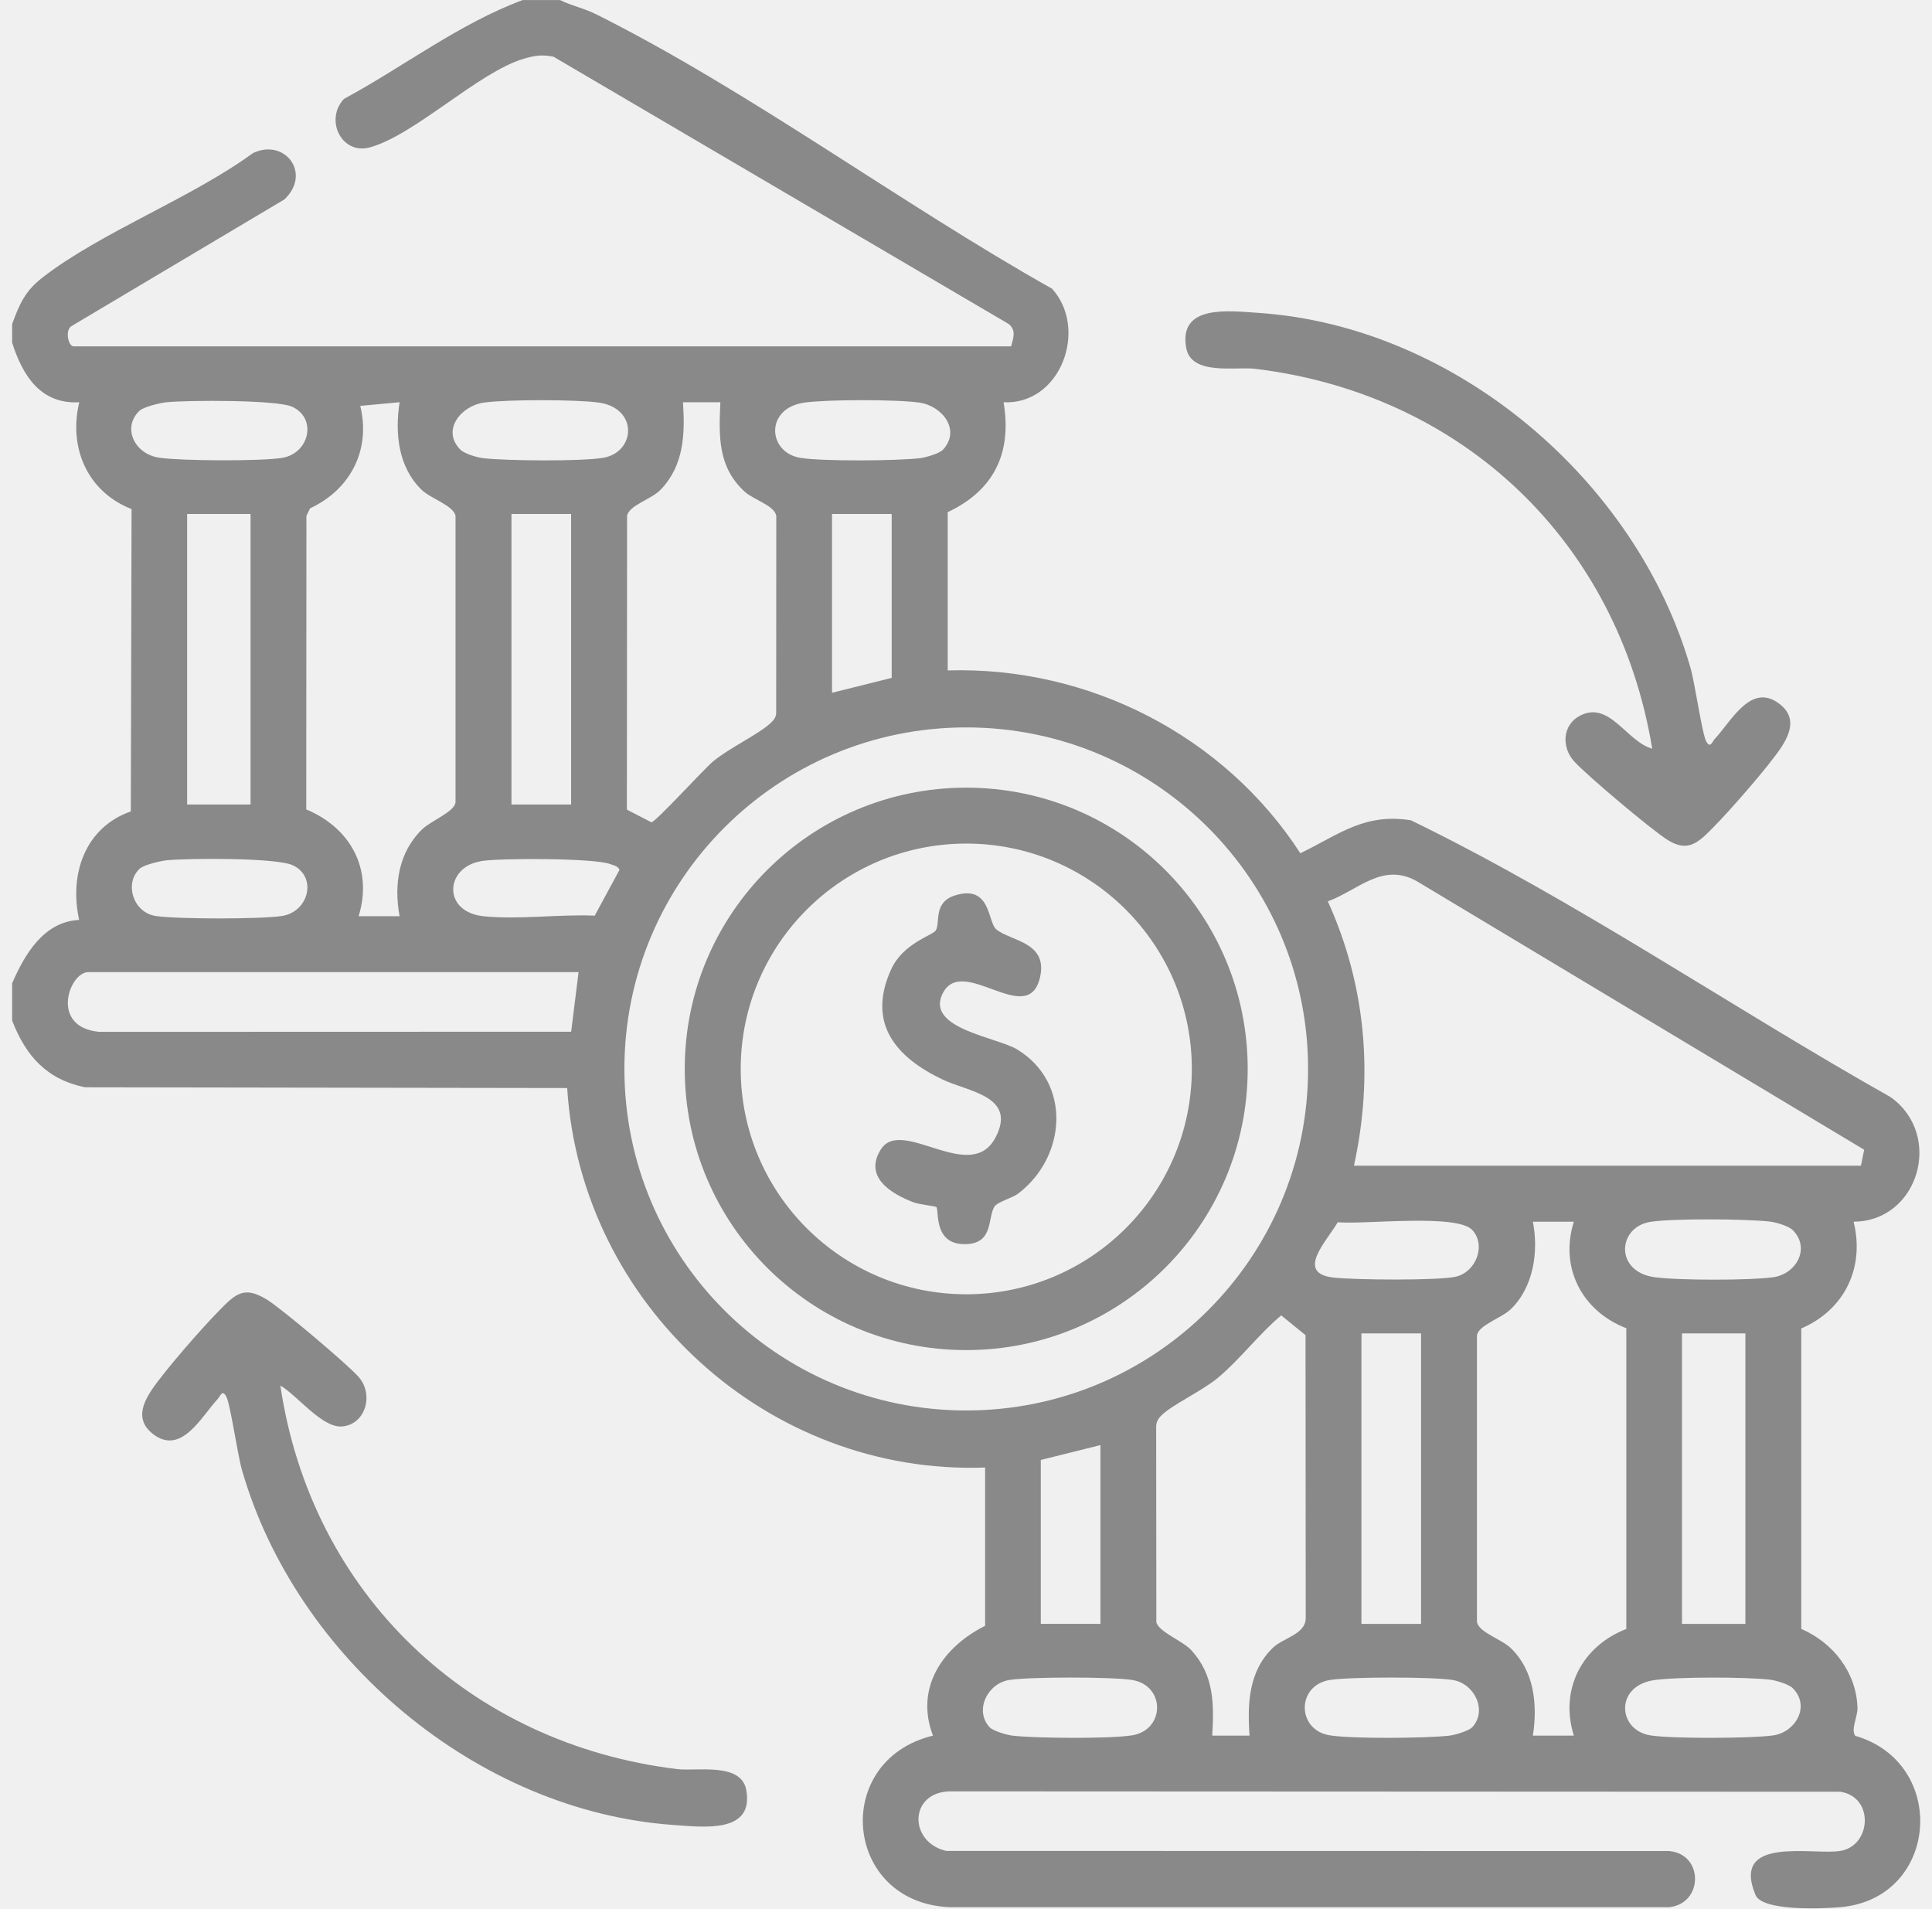
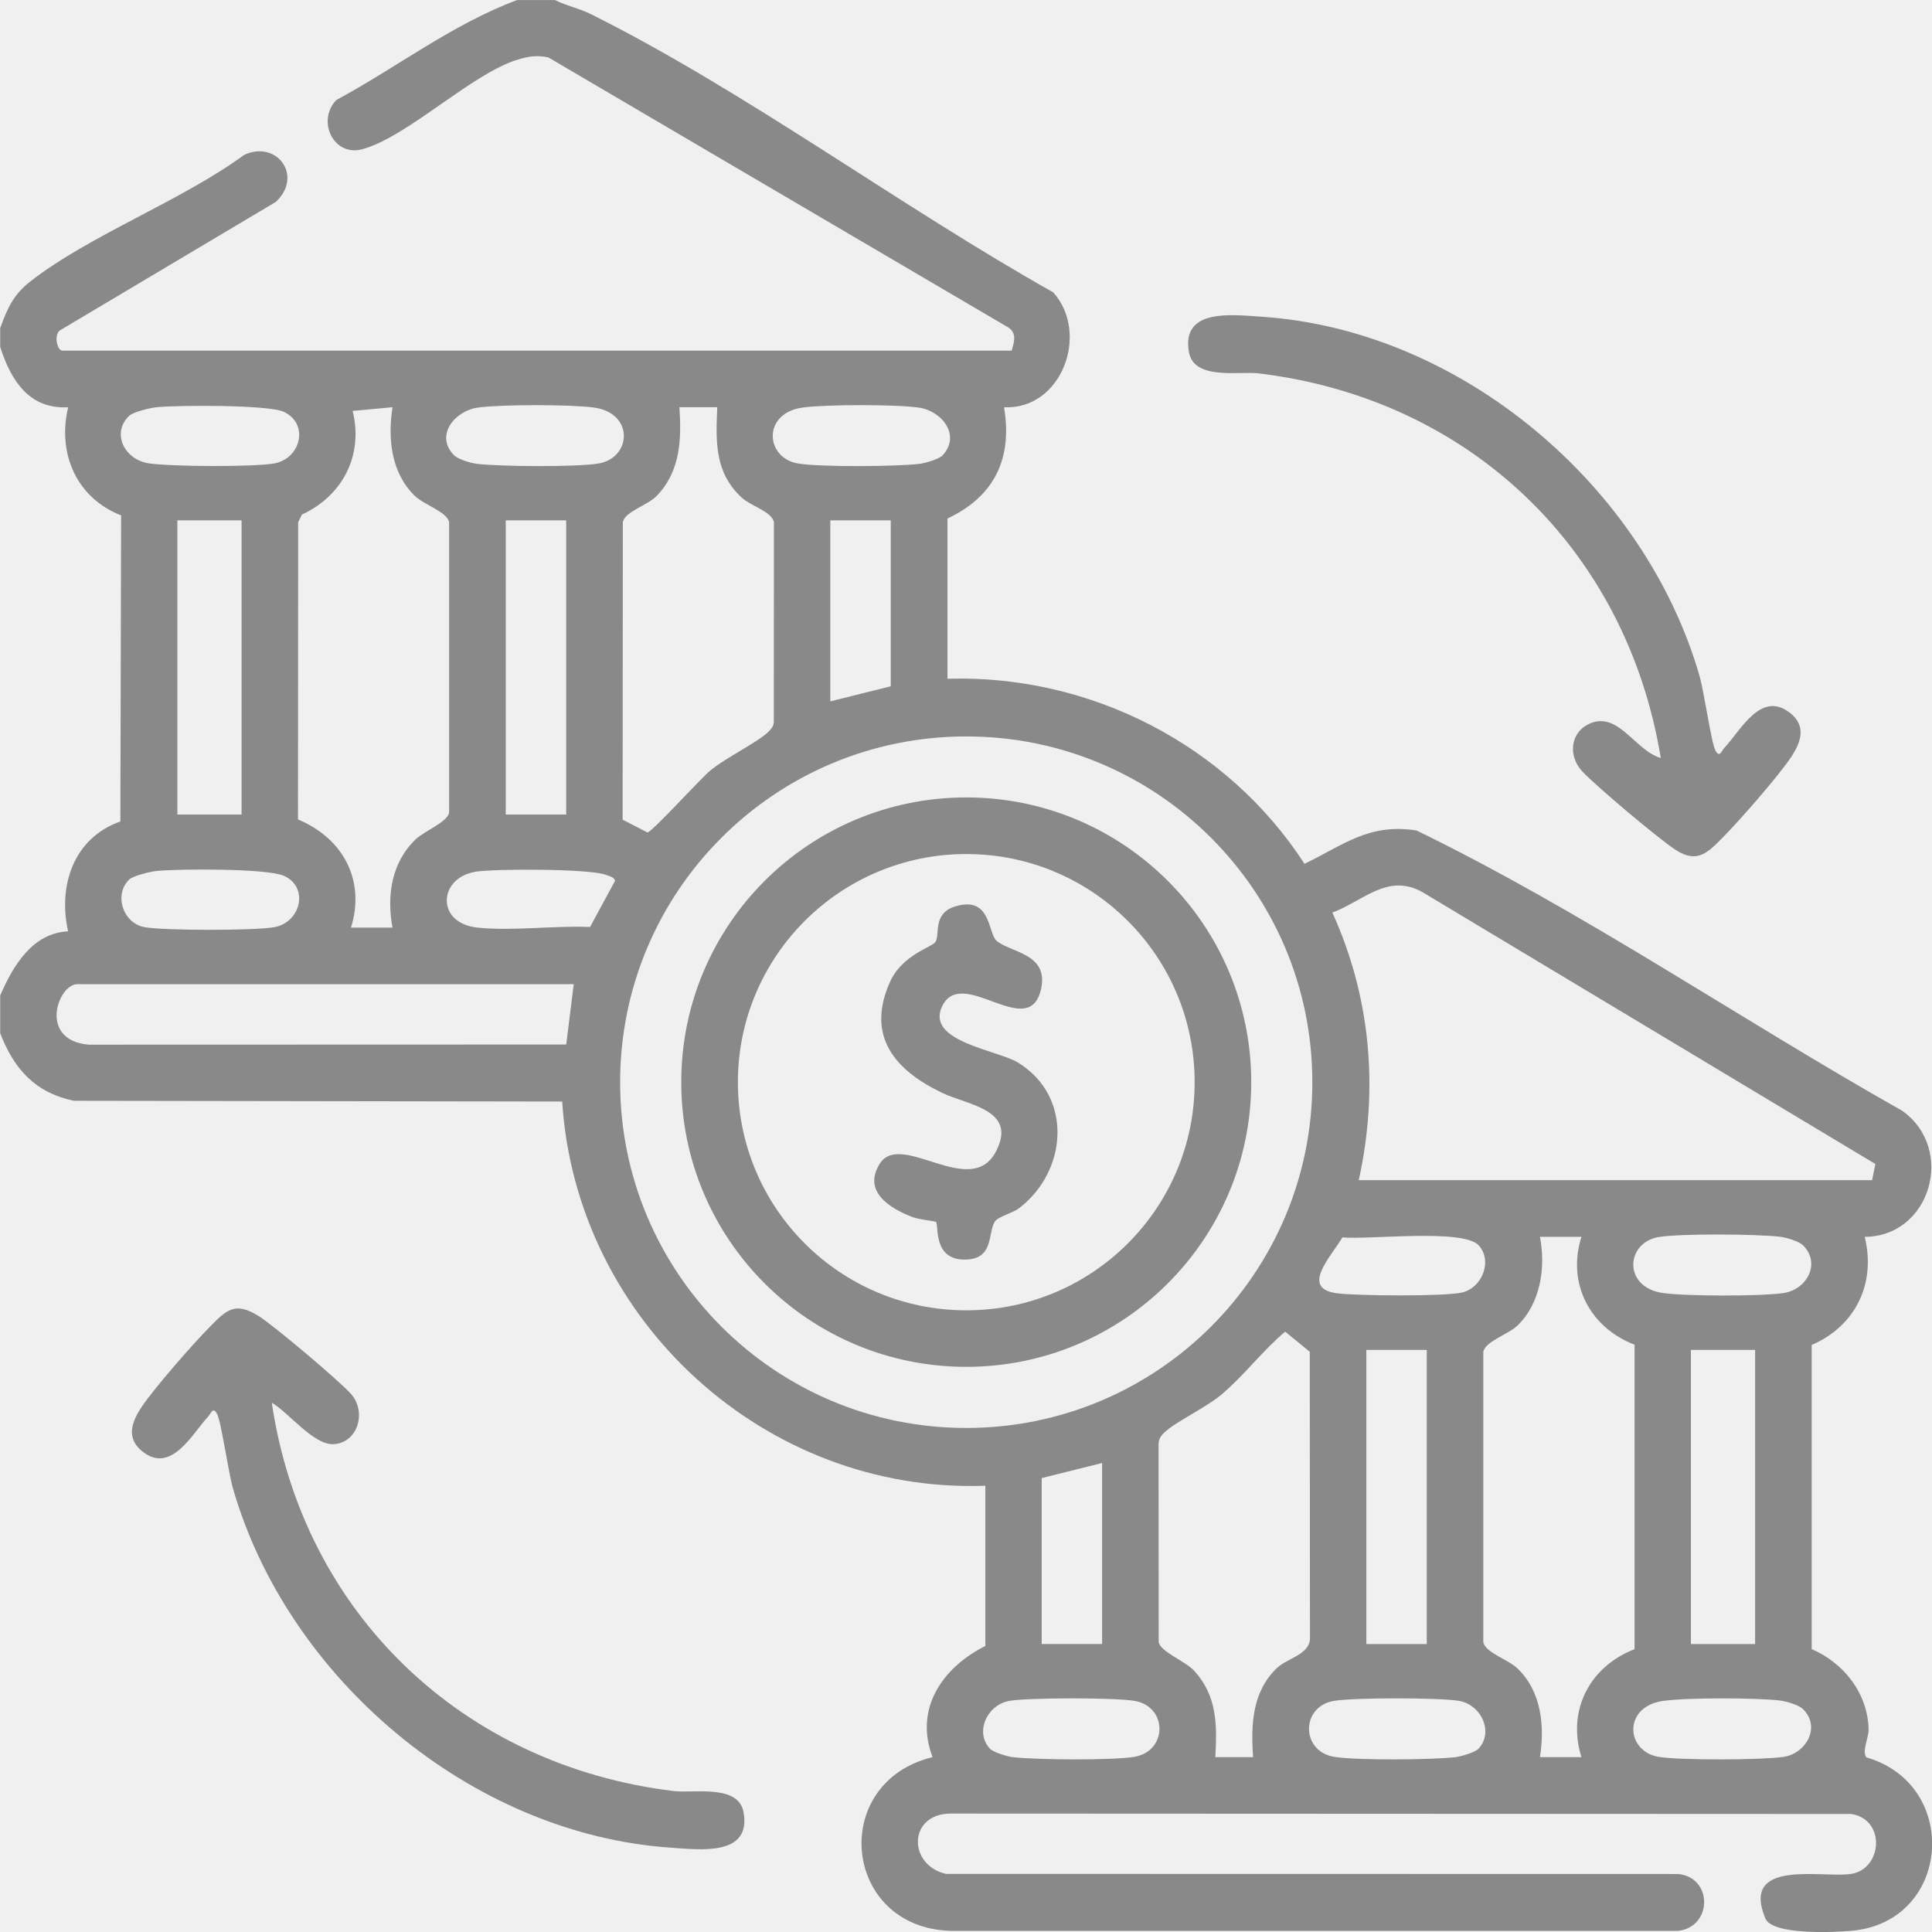
- <svg xmlns="http://www.w3.org/2000/svg" width="81" height="80" viewBox="0 0 81 80" fill="none">
-   <g clip-path="url(#clip0_80_802)">
-     <path d="M23.476 0C23.973 0.25 24.47 0.336 24.99 0.597C31.404 3.8 37.816 8.569 44.107 12.102C45.634 13.786 44.477 16.975 42.076 16.864C42.433 18.982 41.679 20.556 39.733 21.47V28.105C45.636 27.926 51.321 30.836 54.518 35.769C56.149 34.978 57.197 34.079 59.155 34.388C66.094 37.765 72.531 42.195 79.266 45.994C81.494 47.583 80.438 51.202 77.713 51.215C78.189 53.136 77.339 54.909 75.519 55.691V68.286C76.853 68.864 77.832 70.105 77.876 71.598C77.886 71.965 77.588 72.493 77.782 72.768C81.705 73.907 81.294 79.581 77.174 79.95C76.458 80.015 73.89 80.136 73.6 79.439C72.556 76.932 76.003 77.785 77.16 77.593C78.452 77.38 78.594 75.338 77.16 75.113L39.808 75.096C38.1 75.15 38.098 77.228 39.668 77.593L69.983 77.599C71.432 77.728 71.418 79.796 69.988 79.952H39.81C35.365 79.764 34.833 73.799 39.115 72.76C38.349 70.749 39.524 69.049 41.301 68.156V61.521C32.191 61.851 24.355 54.684 23.779 45.612L3.57 45.581C1.952 45.253 1.077 44.256 0.509 42.784V41.221C1.039 39.997 1.837 38.637 3.319 38.564C2.897 36.676 3.545 34.697 5.484 34.015L5.516 21.341C3.66 20.615 2.866 18.765 3.323 16.864C1.701 16.952 0.947 15.742 0.509 14.366V13.585C0.816 12.751 1.047 12.207 1.77 11.643C4.234 9.729 8.019 8.312 10.604 6.418C11.942 5.78 13.08 7.269 11.924 8.36L3.01 13.663C2.709 13.827 2.862 14.52 3.085 14.52H42.393C42.483 14.171 42.619 13.838 42.278 13.575L23.207 2.378C22.727 2.28 22.413 2.328 21.956 2.463C20.046 3.033 17.39 5.661 15.507 6.178C14.319 6.504 13.602 5.019 14.419 4.147C16.928 2.793 19.234 1.001 21.912 0.002H23.476V0ZM5.854 17.215C5.106 17.912 5.628 19.042 6.687 19.19C7.627 19.322 10.907 19.34 11.821 19.196C12.955 19.017 13.314 17.559 12.262 17.056C11.629 16.754 7.867 16.775 6.984 16.862C6.72 16.889 6.023 17.056 5.852 17.217L5.854 17.215ZM16.755 16.862L15.104 17.015C15.557 18.863 14.684 20.529 13.001 21.309L12.847 21.624L12.84 33.933C14.682 34.697 15.649 36.426 15.035 38.41H16.753C16.509 37.093 16.705 35.725 17.707 34.759C18.073 34.407 19.023 34.046 19.098 33.65V21.627C19.016 21.193 18.069 20.909 17.684 20.54C16.69 19.584 16.553 18.154 16.753 16.864L16.755 16.862ZM19.3 18.85C19.472 19.021 20.01 19.182 20.269 19.209C21.257 19.32 24.328 19.345 25.266 19.196C26.652 18.977 26.777 17.113 25.105 16.877C24.149 16.743 21.244 16.743 20.288 16.877C19.332 17.01 18.492 18.035 19.302 18.85H19.3ZM30.197 16.862H28.634C28.723 18.199 28.677 19.511 27.696 20.531C27.306 20.938 26.374 21.176 26.291 21.624L26.282 33.941L27.31 34.471C27.491 34.459 29.488 32.264 29.886 31.929C30.557 31.363 31.847 30.761 32.319 30.3C32.44 30.183 32.532 30.074 32.542 29.897L32.546 21.624C32.463 21.182 31.594 20.955 31.218 20.609C30.091 19.574 30.137 18.289 30.202 16.862H30.197ZM39.533 18.854C40.301 18.022 39.499 17.012 38.543 16.877C37.587 16.741 34.682 16.743 33.726 16.877C32.054 17.113 32.179 18.975 33.565 19.196C34.505 19.345 37.572 19.32 38.562 19.209C38.8 19.182 39.389 19.011 39.533 18.854ZM10.504 21.547H7.846V33.727H10.504V21.547ZM23.944 21.547H21.443V33.727H23.944V21.547ZM37.384 21.547H34.883V29.042L37.384 28.418V21.547ZM54.842 44.811C54.842 36.904 48.425 30.494 40.51 30.494C32.594 30.494 26.178 36.904 26.178 44.811C26.178 52.719 32.594 59.129 40.51 59.129C48.425 59.129 54.842 52.719 54.842 44.811ZM5.854 36.42C5.207 37.022 5.572 38.253 6.526 38.399C7.407 38.535 10.947 38.537 11.821 38.399C12.963 38.22 13.31 36.733 12.256 36.265C11.554 35.954 7.904 35.973 6.984 36.065C6.72 36.092 6.023 36.259 5.852 36.42H5.854ZM20.152 36.105C18.649 36.374 18.547 38.23 20.271 38.41C21.731 38.562 23.447 38.32 24.934 38.385L25.974 36.463C25.892 36.292 25.731 36.284 25.583 36.224C24.95 35.971 20.931 35.963 20.15 36.102L20.152 36.105ZM78.02 48.87L78.156 48.199L59.404 36.943C57.961 36.13 56.934 37.325 55.67 37.786C57.268 41.309 57.591 45.099 56.765 48.868H78.02V48.87ZM24.257 40.752H3.705C2.897 40.752 2.075 43.069 4.167 43.257L23.946 43.251L24.257 40.752ZM61.725 51.563C61.084 50.868 57.167 51.342 56.086 51.238C55.604 52.055 54.305 53.372 55.902 53.557C56.756 53.657 60.283 53.689 61.03 53.522C61.874 53.334 62.321 52.208 61.725 51.563ZM65.985 51.215H64.267C64.511 52.468 64.298 53.962 63.335 54.888C62.951 55.257 62.005 55.541 61.922 55.975V67.998C62.003 68.432 62.951 68.715 63.335 69.085C64.329 70.04 64.467 71.471 64.267 72.76H65.985C65.373 70.82 66.338 68.999 68.184 68.29V55.681C66.338 54.971 65.373 53.151 65.985 51.213V51.215ZM75.164 51.569C74.992 51.396 74.454 51.238 74.195 51.209C73.207 51.098 70.136 51.073 69.198 51.221C67.812 51.44 67.687 53.305 69.359 53.541C70.332 53.678 73.364 53.68 74.337 53.545C75.31 53.409 75.915 52.327 75.164 51.569ZM53.38 69.066C53.798 68.667 54.725 68.513 54.743 67.85L54.735 55.973L53.716 55.142C52.779 55.927 51.985 56.991 51.056 57.764C50.415 58.298 49.16 58.883 48.707 59.323C48.538 59.485 48.465 59.631 48.473 59.869L48.48 67.996C48.557 68.405 49.582 68.78 49.95 69.183C50.902 70.225 50.9 71.423 50.824 72.76H52.388C52.294 71.423 52.344 70.055 53.378 69.066H53.38ZM57.078 55.898V68.077H59.579V55.898H57.078ZM73.176 55.898H70.518V68.077H73.176V55.898ZM46.137 60.58L43.636 61.204V68.075H46.137V60.58ZM41.489 72.407C41.633 72.564 42.222 72.737 42.46 72.762C43.45 72.873 46.517 72.898 47.456 72.749C48.86 72.526 48.866 70.647 47.456 70.426C46.609 70.292 43.164 70.292 42.316 70.426C41.391 70.572 40.844 71.711 41.489 72.407ZM61.725 72.407C62.369 71.711 61.824 70.572 60.899 70.426C60.051 70.292 56.606 70.292 55.758 70.426C54.349 70.647 54.355 72.528 55.758 72.749C56.698 72.898 59.765 72.873 60.755 72.762C60.993 72.735 61.581 72.564 61.725 72.407ZM75.164 70.774C74.992 70.601 74.454 70.442 74.195 70.413C73.168 70.299 70.361 70.29 69.361 70.432C67.691 70.668 67.81 72.532 69.2 72.751C70.107 72.893 73.41 72.881 74.339 72.751C75.268 72.622 75.917 71.533 75.166 70.776L75.164 70.774Z" fill="#898989" />
-     <path d="M69.269 31.382C67.843 22.724 61.345 16.514 52.621 15.461C51.817 15.363 49.949 15.755 49.734 14.593C49.393 12.751 51.521 13.033 52.778 13.118C61.034 13.681 68.611 20.141 70.872 27.986C71.064 28.65 71.359 30.752 71.532 31.076C71.705 31.399 71.784 31.092 71.899 30.969C72.609 30.206 73.43 28.564 74.639 29.534C75.315 30.076 75.065 30.756 74.649 31.374C74.117 32.164 72.547 33.96 71.849 34.665C71.229 35.291 70.791 35.771 69.901 35.203C69.216 34.767 66.542 32.517 65.999 31.92C65.456 31.324 65.504 30.387 66.241 30.003C67.479 29.359 68.185 31.08 69.269 31.386V31.382Z" fill="#898989" />
-     <path d="M11.754 58.084C13.048 66.807 19.659 73.106 28.399 74.164C29.203 74.262 31.071 73.87 31.286 75.031C31.627 76.871 29.499 76.594 28.242 76.506C19.984 75.926 12.413 69.496 10.148 61.638C9.956 60.975 9.661 58.872 9.488 58.549C9.315 58.225 9.236 58.532 9.121 58.655C8.455 59.368 7.588 61.069 6.381 60.09C5.707 59.544 5.953 58.87 6.371 58.251C6.907 57.454 8.467 55.674 9.171 54.959C9.874 54.243 10.223 53.88 11.207 54.492C11.827 54.878 14.524 57.157 15.021 57.706C15.702 58.457 15.32 59.74 14.32 59.8C13.489 59.85 12.449 58.484 11.754 58.084Z" fill="#898989" />
-     <path d="M52.31 44.809C52.31 51.319 47.028 56.598 40.509 56.598C33.99 56.598 28.708 51.321 28.708 44.809C28.708 38.297 33.99 33.02 40.509 33.02C47.028 33.02 52.31 38.297 52.31 44.809ZM49.968 44.811C49.968 39.594 45.733 35.364 40.511 35.364C35.289 35.364 31.055 39.594 31.055 44.811C31.055 50.028 35.289 54.258 40.511 54.258C45.733 54.258 49.968 50.028 49.968 44.811Z" fill="#898989" />
-     <path d="M39.25 50.597C39.217 50.562 38.548 50.501 38.279 50.395C37.354 50.038 36.2 49.337 36.932 48.182C37.811 46.799 40.697 49.684 41.741 47.679C42.643 45.95 40.595 45.769 39.517 45.255C37.571 44.329 36.333 42.911 37.358 40.645C37.861 39.534 39.1 39.217 39.233 39.004C39.434 38.683 39.11 37.83 40.037 37.538C41.545 37.062 41.405 38.647 41.764 38.954C42.355 39.457 43.931 39.475 43.608 40.95C43.117 43.184 40.311 39.924 39.501 41.691C38.841 43.13 41.816 43.484 42.656 44C44.946 45.408 44.704 48.499 42.693 50.032C42.432 50.23 41.81 50.385 41.689 50.589C41.392 51.087 41.666 52.157 40.438 52.157C39.118 52.157 39.382 50.733 39.256 50.597H39.25Z" fill="#898989" />
+ <svg xmlns="http://www.w3.org/2000/svg" width="80" height="80" viewBox="0 0 80 80" fill="none">
+   <g clip-path="url(#clip0_382_1703)">
+     <path d="M22.976 0C23.473 0.25 23.97 0.336 24.49 0.597C30.904 3.8 37.316 8.569 43.607 12.102C45.133 13.786 43.977 16.975 41.575 16.864C41.932 18.982 41.179 20.556 39.233 21.47V28.105C45.135 27.926 50.821 30.836 54.017 35.769C55.648 34.978 56.696 34.079 58.655 34.388C65.593 37.765 72.03 42.195 78.766 45.994C80.994 47.583 79.937 51.202 77.213 51.215C77.689 53.136 76.839 54.909 75.018 55.691V68.286C76.352 68.864 77.332 70.105 77.375 71.598C77.386 71.965 77.087 72.493 77.281 72.768C81.205 73.907 80.793 79.581 76.674 79.95C75.958 80.015 73.389 80.136 73.099 79.439C72.055 76.932 75.502 77.785 76.659 77.593C77.952 77.38 78.094 75.338 76.659 75.113L39.308 75.096C37.6 75.15 37.598 77.228 39.168 77.593L69.483 77.599C70.932 77.728 70.917 79.796 69.487 79.952H39.31C34.865 79.764 34.332 73.799 38.615 72.76C37.848 70.749 39.024 69.049 40.801 68.156V61.521C31.691 61.851 23.855 54.684 23.279 45.612L3.069 45.581C1.451 45.253 0.576 44.256 0.008 42.784V41.221C0.539 39.997 1.336 38.637 2.819 38.564C2.397 36.676 3.044 34.697 4.984 34.015L5.015 21.341C3.159 20.615 2.366 18.765 2.823 16.864C1.201 16.952 0.447 15.742 0.008 14.366V13.585C0.315 12.751 0.547 12.207 1.269 11.643C3.733 9.729 7.519 8.312 10.104 6.418C11.442 5.78 12.58 7.269 11.423 8.36L2.51 13.663C2.209 13.827 2.361 14.52 2.585 14.52H41.893C41.983 14.171 42.118 13.838 41.778 13.575L22.706 2.378C22.226 2.28 21.913 2.328 21.456 2.463C19.545 3.033 16.889 5.661 15.006 6.178C13.818 6.504 13.102 5.019 13.918 4.147C16.428 2.793 18.733 1.001 21.412 0.002H22.976V0ZM5.353 17.215C4.606 17.912 5.128 19.042 6.187 19.19C7.126 19.322 10.406 19.34 11.321 19.196C12.455 19.017 12.814 17.559 11.761 17.056C11.129 16.754 7.366 16.775 6.483 16.862C6.22 16.889 5.523 17.056 5.351 17.217L5.353 17.215ZM16.255 16.862L14.603 17.015C15.056 18.863 14.183 20.529 12.501 21.309L12.346 21.624L12.34 33.933C14.181 34.697 15.148 36.426 14.534 38.41H16.253C16.008 37.093 16.205 35.725 17.207 34.759C17.572 34.407 18.522 34.046 18.597 33.65V21.627C18.516 21.193 17.568 20.909 17.184 20.54C16.19 19.584 16.052 18.154 16.253 16.864L16.255 16.862ZM18.8 18.85C18.971 19.021 19.51 19.182 19.769 19.209C20.756 19.32 23.828 19.345 24.765 19.196C26.152 18.977 26.277 17.113 24.604 16.877C23.648 16.743 20.744 16.743 19.788 16.877C18.831 17.01 17.992 18.035 18.802 18.85H18.8ZM29.697 16.862H28.133C28.223 18.199 28.177 19.511 27.196 20.531C26.805 20.938 25.874 21.176 25.79 21.624L25.782 33.941L26.809 34.471C26.991 34.459 28.987 32.264 29.386 31.929C30.056 31.363 31.346 30.761 31.818 30.3C31.939 30.183 32.031 30.074 32.042 29.897L32.046 21.624C31.962 21.182 31.094 20.955 30.718 20.609C29.59 19.574 29.636 18.289 29.701 16.862H29.697ZM39.032 18.854C39.8 18.022 38.999 17.012 38.042 16.877C37.086 16.741 34.182 16.743 33.226 16.877C31.553 17.113 31.678 18.975 33.065 19.196C34.004 19.345 37.072 19.32 38.061 19.209C38.299 19.182 38.888 19.011 39.032 18.854ZM10.003 21.547H7.345V33.727H10.003V21.547ZM23.444 21.547H20.942V33.727H23.444V21.547ZM36.884 21.547H34.382V29.042L36.884 28.418V21.547ZM54.341 44.811C54.341 36.904 47.925 30.494 40.009 30.494C32.094 30.494 25.678 36.904 25.678 44.811C25.678 52.719 32.094 59.129 40.009 59.129C47.925 59.129 54.341 52.719 54.341 44.811ZM5.353 36.42C4.706 37.022 5.072 38.253 6.026 38.399C6.907 38.535 10.446 38.537 11.321 38.399C12.463 38.22 12.81 36.733 11.755 36.265C11.054 35.954 7.404 35.973 6.483 36.065C6.22 36.092 5.523 36.259 5.351 36.42H5.353ZM19.652 36.105C18.148 36.374 18.046 38.23 19.771 38.41C21.23 38.562 22.947 38.32 24.433 38.385L25.473 36.463C25.392 36.292 25.231 36.284 25.083 36.224C24.45 35.971 20.431 35.963 19.65 36.102L19.652 36.105ZM77.519 48.87L77.655 48.199L58.903 36.943C57.461 36.13 56.433 37.325 55.17 37.786C56.767 41.309 57.091 45.099 56.264 48.868H77.519V48.87ZM23.757 40.752H3.205C2.397 40.752 1.574 43.069 3.666 43.257L23.446 43.251L23.757 40.752ZM61.225 51.563C60.584 50.868 56.667 51.342 55.586 51.238C55.103 52.055 53.804 53.372 55.402 53.557C56.256 53.657 59.782 53.689 60.53 53.522C61.373 53.334 61.82 52.208 61.225 51.563ZM65.484 51.215H63.766C64.01 52.468 63.797 53.962 62.835 54.888C62.451 55.257 61.505 55.541 61.421 55.975V67.998C61.503 68.432 62.451 68.715 62.835 69.085C63.829 70.04 63.967 71.471 63.766 72.76H65.484C64.873 70.82 65.837 68.999 67.683 68.29V55.681C65.837 54.971 64.873 53.151 65.484 51.213V51.215ZM74.663 51.569C74.492 51.396 73.953 51.238 73.694 51.209C72.707 51.098 69.635 51.073 68.698 51.221C67.311 51.44 67.186 53.305 68.859 53.541C69.832 53.678 72.863 53.68 73.836 53.545C74.809 53.409 75.415 52.327 74.663 51.569ZM52.88 69.066C53.297 68.667 54.224 68.513 54.243 67.85L54.235 55.973L53.216 55.142C52.278 55.927 51.485 56.991 50.556 57.764C49.915 58.298 48.66 58.883 48.207 59.323C48.038 59.485 47.965 59.631 47.973 59.869L47.979 67.996C48.056 68.405 49.081 68.78 49.449 69.183C50.401 70.225 50.399 71.423 50.324 72.76H51.888C51.794 71.423 51.844 70.055 52.877 69.066H52.88ZM56.577 55.898V68.077H59.079V55.898H56.577ZM72.675 55.898H70.017V68.077H72.675V55.898ZM45.636 60.58L43.135 61.204V68.075H45.636V60.58ZM40.989 72.407C41.133 72.564 41.721 72.737 41.959 72.762C42.949 72.873 46.016 72.898 46.956 72.749C48.359 72.526 48.365 70.647 46.956 70.426C46.108 70.292 42.663 70.292 41.815 70.426C40.891 70.572 40.343 71.711 40.989 72.407ZM61.225 72.407C61.868 71.711 61.323 70.572 60.398 70.426C59.55 70.292 56.105 70.292 55.258 70.426C53.848 70.647 53.855 72.528 55.258 72.749C56.197 72.898 59.264 72.873 60.254 72.762C60.492 72.735 61.081 72.564 61.225 72.407ZM74.663 70.774C74.492 70.601 73.953 70.442 73.694 70.413C72.667 70.299 69.861 70.29 68.861 70.432C67.19 70.668 67.309 72.532 68.7 72.751C69.606 72.893 72.909 72.881 73.838 72.751C74.767 72.622 75.417 71.533 74.665 70.776L74.663 70.774Z" fill="#898989" />
+     <path d="M68.769 31.382C67.343 22.724 60.845 16.514 52.122 15.461C51.318 15.363 49.449 15.755 49.234 14.593C48.894 12.751 51.021 13.033 52.278 13.118C60.534 13.681 68.111 20.141 70.373 27.986C70.565 28.65 70.859 30.752 71.032 31.076C71.206 31.399 71.285 31.092 71.4 30.969C72.11 30.206 72.93 28.564 74.139 29.534C74.816 30.076 74.565 30.756 74.15 31.374C73.617 32.164 72.047 33.96 71.35 34.665C70.73 35.291 70.291 35.771 69.402 35.203C68.717 34.767 66.042 32.517 65.499 31.92C64.956 31.324 65.004 30.387 65.742 30.003C66.98 29.359 67.685 31.08 68.769 31.386V31.382Z" fill="#898989" />
+     <path d="M11.254 58.084C12.549 66.807 19.159 73.106 27.899 74.164C28.703 74.262 30.572 73.87 30.787 75.031C31.127 76.871 29 76.594 27.743 76.506C19.485 75.926 11.914 69.495 9.648 61.638C9.456 60.974 9.162 58.872 8.989 58.549C8.815 58.225 8.736 58.532 8.621 58.655C7.955 59.368 7.089 61.068 5.882 60.09C5.207 59.544 5.454 58.87 5.871 58.25C6.408 57.453 7.968 55.674 8.671 54.959C9.375 54.243 9.724 53.88 10.707 54.492C11.327 54.877 14.025 57.157 14.522 57.706C15.202 58.457 14.82 59.74 13.82 59.8C12.989 59.85 11.949 58.484 11.254 58.084Z" fill="#898989" />
+     <path d="M51.811 44.809C51.811 51.319 46.528 56.598 40.01 56.598C33.491 56.598 28.209 51.321 28.209 44.809C28.209 38.297 33.491 33.02 40.01 33.02C46.528 33.02 51.811 38.297 51.811 44.809ZM49.468 44.811C49.468 39.594 45.234 35.364 40.012 35.364C34.79 35.364 30.555 39.594 30.555 44.811C30.555 50.028 34.79 54.258 40.012 54.258C45.234 54.258 49.468 50.028 49.468 44.811Z" fill="#898989" />
+     <path d="M38.751 50.597C38.717 50.562 38.049 50.501 37.78 50.395C36.855 50.038 35.7 49.337 36.433 48.182C37.312 46.799 40.197 49.684 41.241 47.679C42.143 45.95 40.095 45.769 39.018 45.255C37.072 44.329 35.834 42.911 36.859 40.645C37.362 39.534 38.6 39.217 38.734 39.004C38.934 38.683 38.611 37.83 39.538 37.538C41.045 37.062 40.905 38.647 41.264 38.954C41.855 39.457 43.432 39.475 43.108 40.95C42.617 43.184 39.811 39.924 39.001 41.691C38.341 43.13 41.317 43.484 42.156 44C44.446 45.408 44.204 48.499 42.194 50.032C41.932 50.23 41.31 50.385 41.189 50.589C40.893 51.087 41.166 52.157 39.938 52.157C38.619 52.157 38.882 50.733 38.757 50.597H38.751Z" fill="#898989" />
  </g>
  <defs>
-     <clipPath id="clip0_80_802">
-       <rect width="80" height="80" fill="white" transform="translate(0.5)" />
+     <clipPath id="clip0_382_1703">
+       <rect width="80" height="80" fill="white" />
    </clipPath>
  </defs>
</svg>
